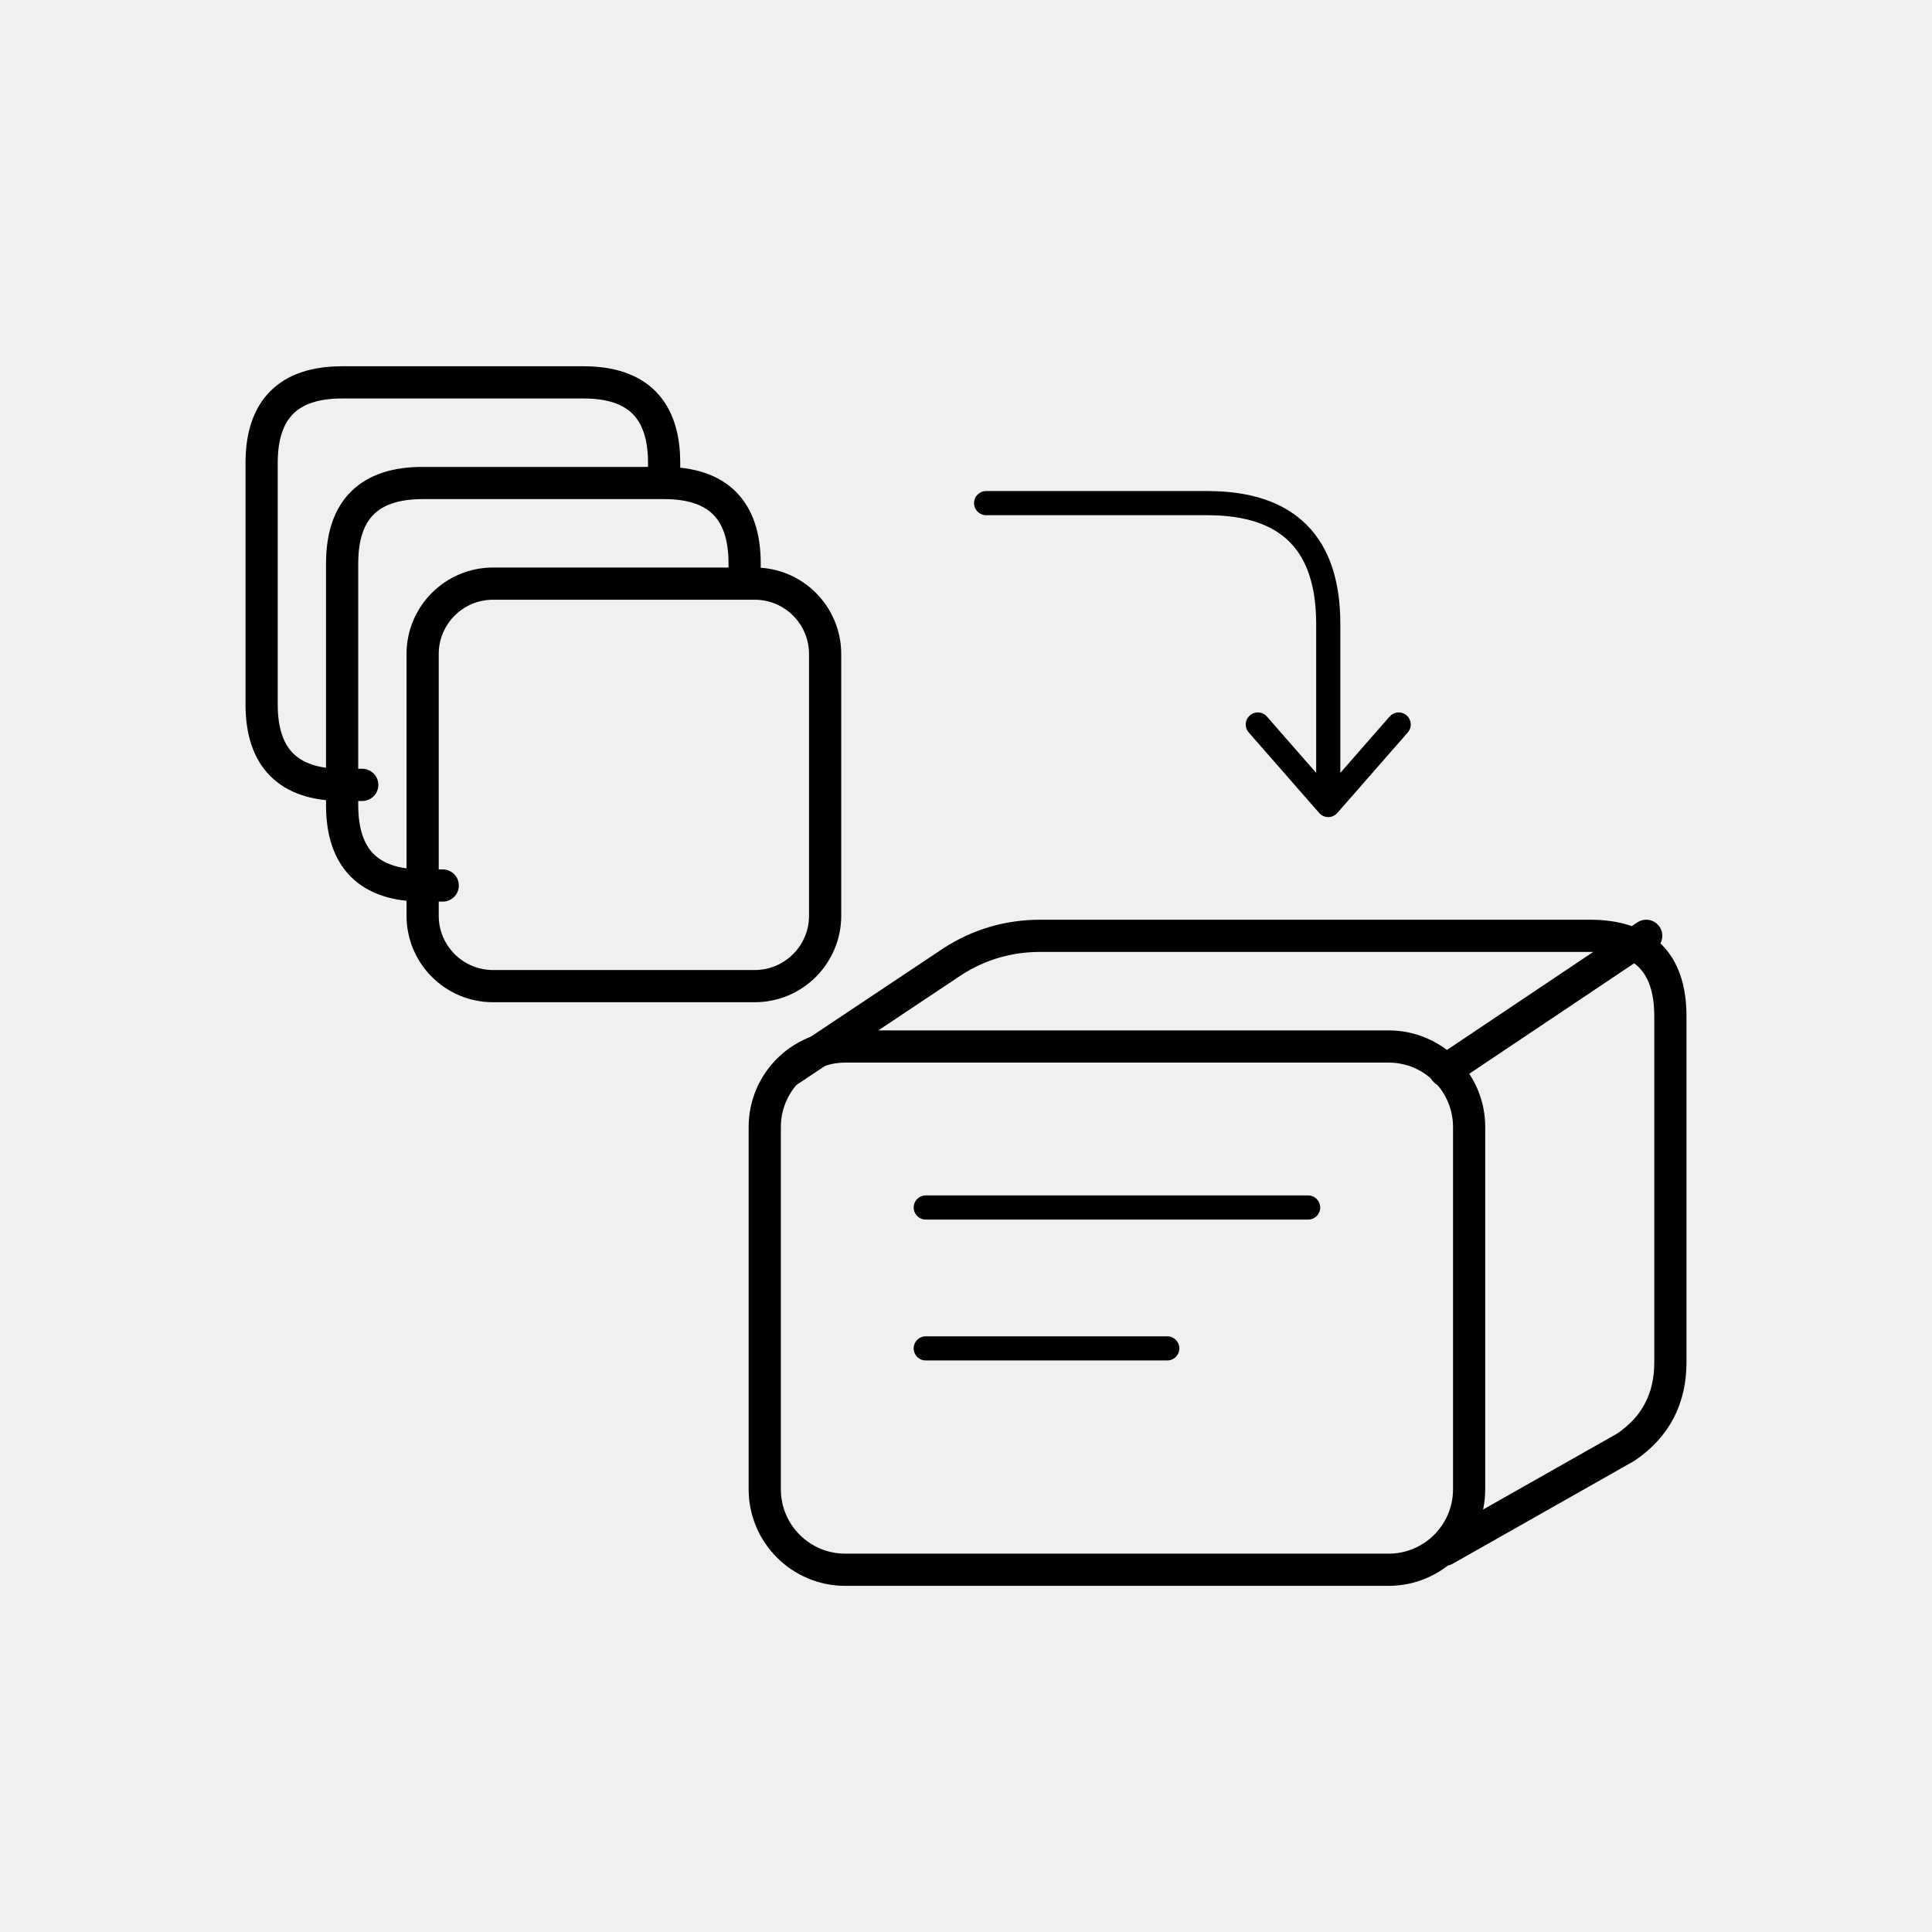
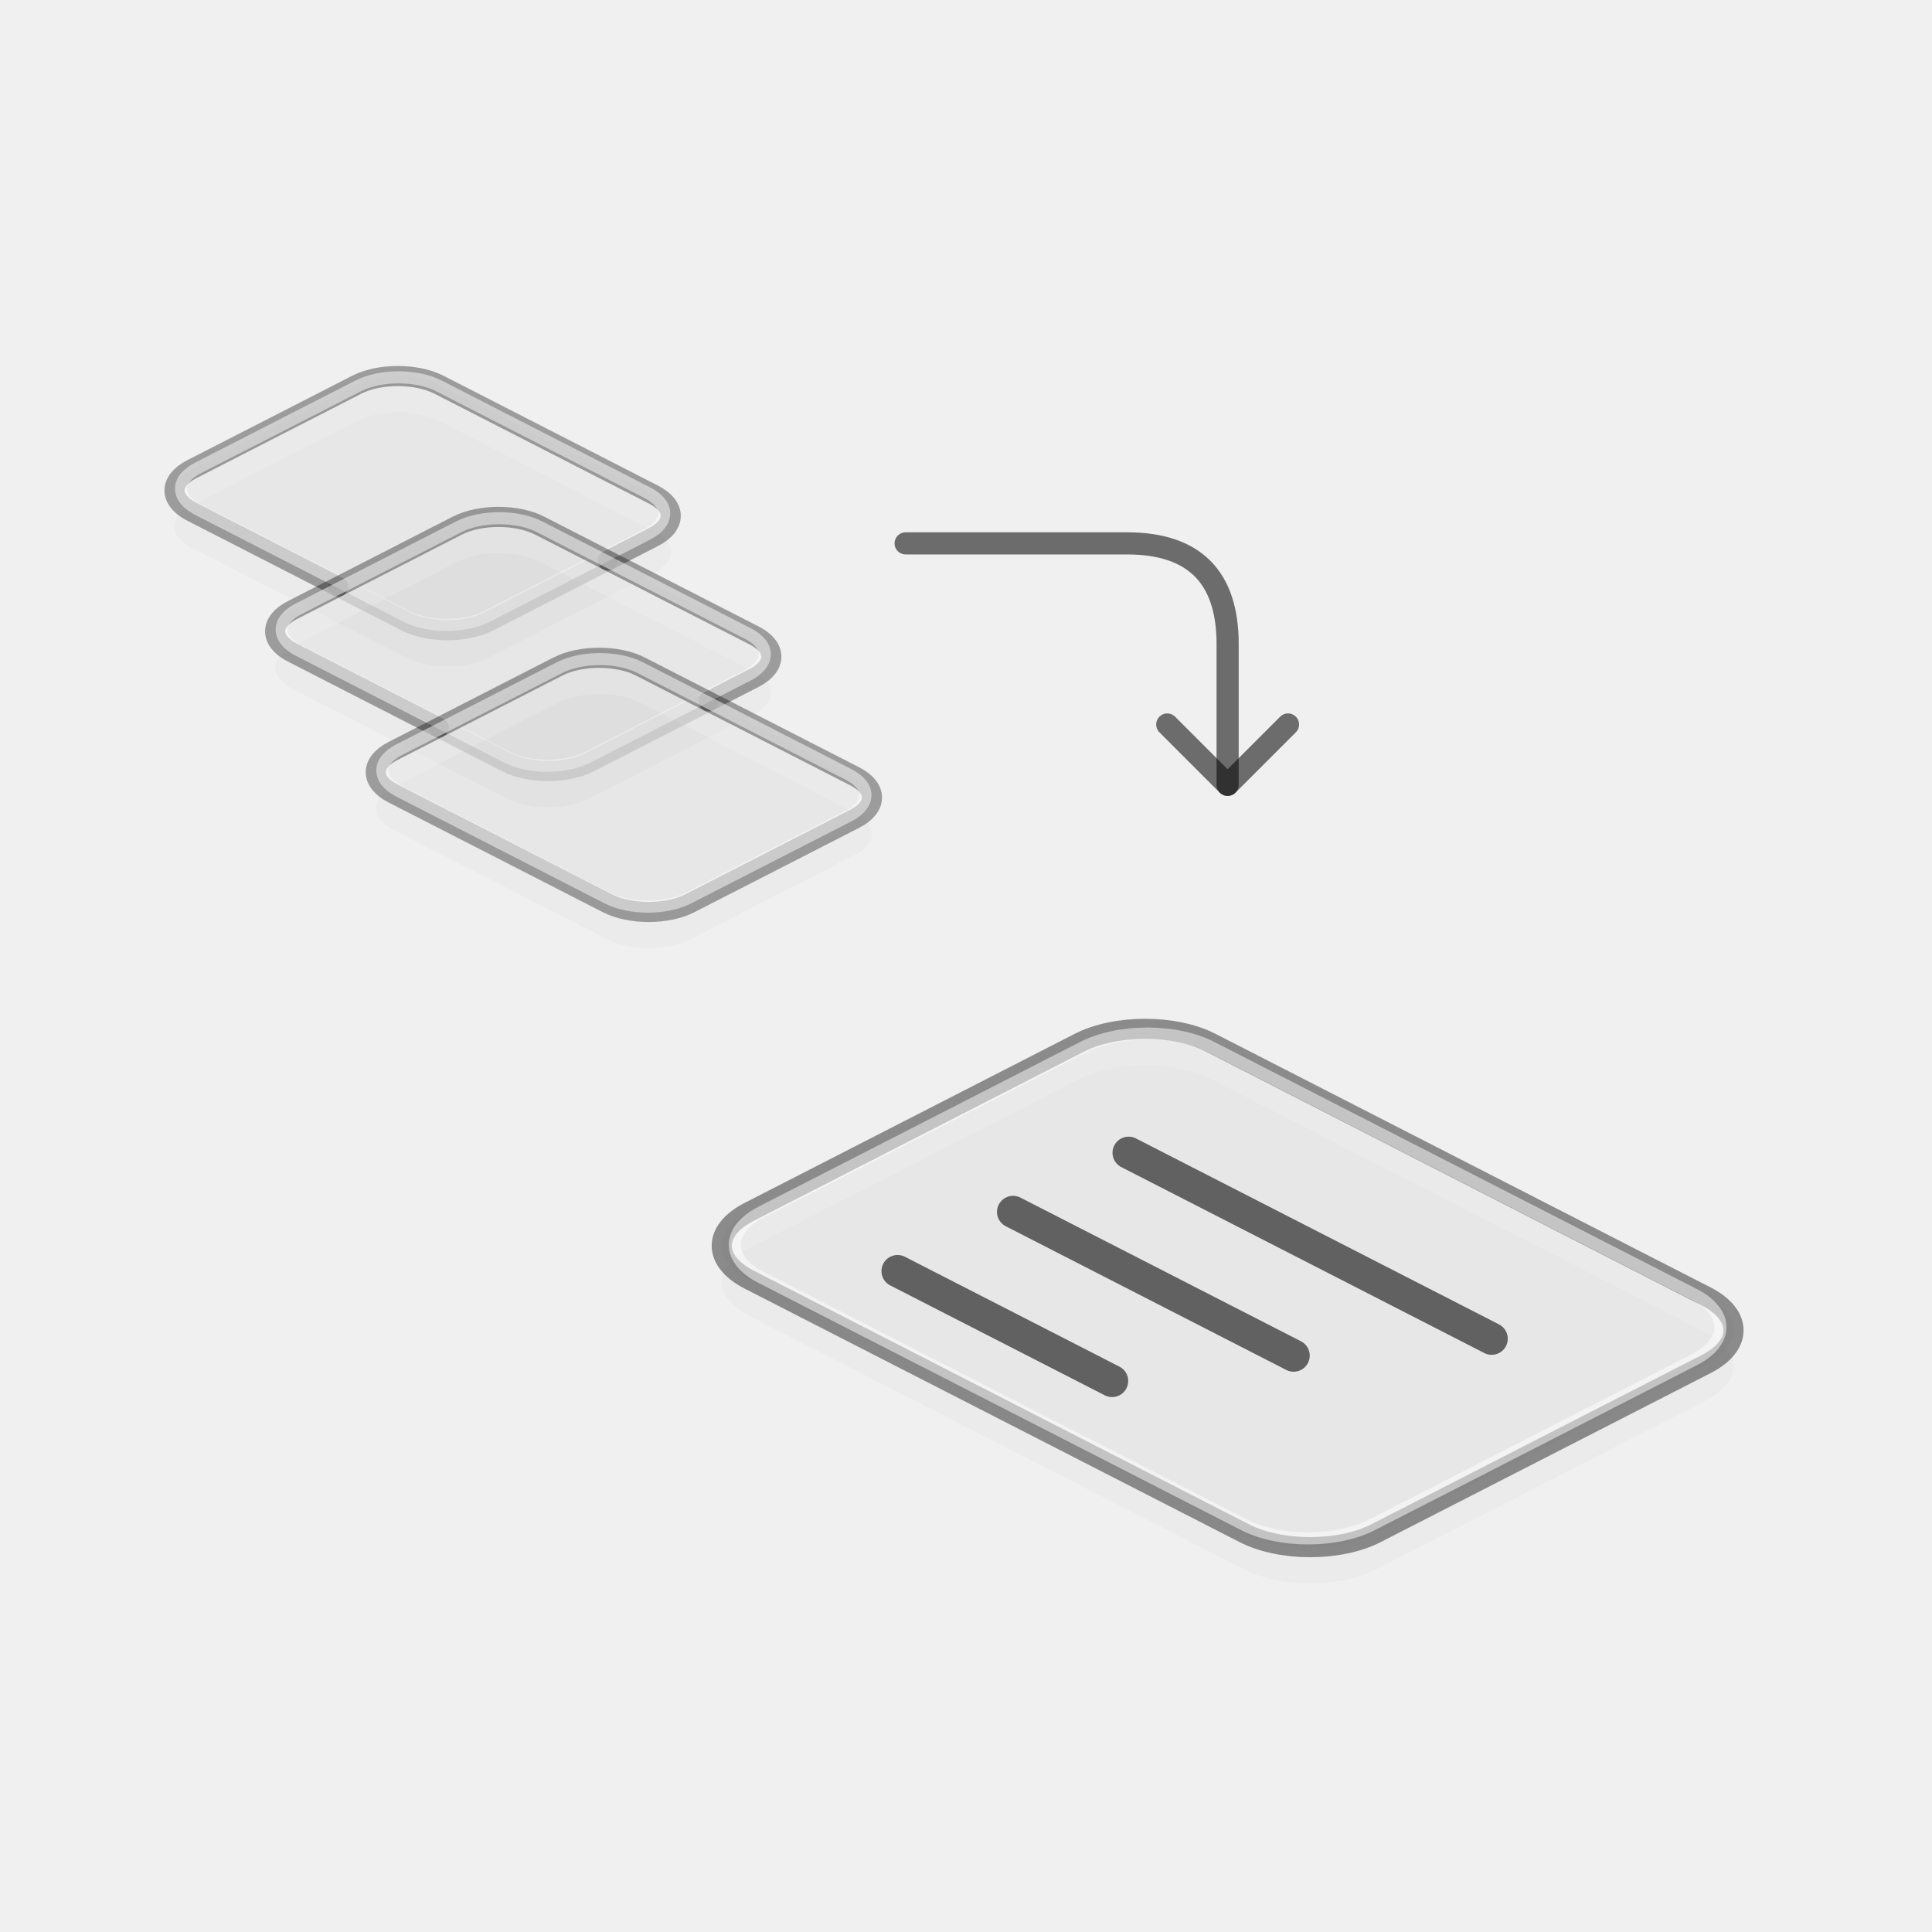
- <svg xmlns="http://www.w3.org/2000/svg" width="96" height="96" viewBox="0 0 96 96" fill="none" stroke="currentColor" stroke-width="1.6" stroke-linecap="round" stroke-linejoin="round">
-   <path d="M18 39h-1q-4 0-4-4V23q0-4 4-4h12q4 0 4 4v1M22 44h-1q-4 0-4-4V28q0-4 4-4h12q4 0 4 4v1" />
-   <rect x="21" y="29" width="20" height="20" rx="3.5" />
-   <path d="M49 25h11q6 0 6 6v9m-3.5-4 3.5 4 3.5-4" stroke-width="1.2" />
-   <rect x="38" y="52" width="35" height="26" rx="4" />
-   <path d="m39.2 53.2 8.1-5.4q2-1.3 4.4-1.3H79q4 0 4 4v17.2q0 2.7-2.2 4.2L71.8 77M71.8 53.2l10-6.7" />
-   <path d="M46 60h19m-19 7h12" stroke-width="1.2" />
+ <svg xmlns="http://www.w3.org/2000/svg" width="96" height="96" viewBox="0 0 96 96" fill="none" stroke="currentColor" stroke-width="1" stroke-linecap="round" stroke-linejoin="round">
+   <path d="M21.82 20.92 L32.48 26.38 C33.61 26.96 33.61 27.9 32.48 28.48 L24.28 32.68 C23.15 33.26 21.31 33.26 20.18 32.68 L9.52 27.22 C8.39 26.64 8.39 25.7 9.52 25.12 L17.72 20.92 C18.85 20.34 20.69 20.34 21.82 20.92 Z" fill="currentColor" fill-opacity="0.02" stroke="none" />
+   <path d="M21.82 19.12 L32.48 24.58 C33.61 25.16 33.61 26.1 32.48 26.68 L24.28 30.88 C23.15 31.46 21.31 31.46 20.18 30.88 L9.52 25.42 C8.39 24.84 8.39 23.9 9.52 23.32 L17.72 19.12 C18.85 18.54 20.69 18.54 21.82 19.12 Z" fill="currentColor" fill-opacity="0.03" stroke="none" />
+   <path d="M21.82 19.12 L32.48 24.58 C33.61 25.16 33.61 26.1 32.48 26.68 L24.28 30.88 C23.15 31.46 21.31 31.46 20.18 30.88 L9.52 25.42 C8.39 24.84 8.39 23.9 9.52 23.32 L17.72 19.12 C18.85 18.54 20.69 18.54 21.82 19.12 Z" fill="white" fill-opacity="0.07" stroke="none" />
+   <path d="M21.82 19.12 L32.48 24.58 C33.61 25.16 33.61 26.1 32.48 26.68 L30.2 27.85 M16.8 29.15 L9.52 25.42 C8.39 24.84 8.39 23.9 9.52 23.32 L17.72 19.12 C18.85 18.54 20.69 18.54 21.82 19.12" stroke-opacity="0.35" />
+   <path d="M30.2 27.85 L24.28 30.88 C23.15 31.46 21.31 31.46 20.18 30.88 L16.8 29.15" stroke-opacity="0.11" />
+   <path d="M21.8 19.17 L32.18 24.49 C33.28 25.06 33.28 25.97 32.18 26.54 L24.19 30.63 C23.09 31.19 21.3 31.19 20.2 30.63 L9.82 25.31 C8.72 24.74 8.72 23.83 9.82 23.26 L17.81 19.17 C18.91 18.61 20.7 18.61 21.8 19.17 Z" stroke="white" stroke-width="0.6" stroke-opacity="0.5" />
+   <path d="M26.82 27.92 L37.48 33.38 C38.61 33.96 38.61 34.9 37.48 35.48 L29.28 39.68 C28.15 40.26 26.31 40.26 25.18 39.68 L14.52 34.22 C13.39 33.64 13.39 32.7 14.52 32.12 L22.72 27.92 C23.85 27.34 25.69 27.34 26.82 27.92 Z" fill="currentColor" fill-opacity="0.02" stroke="none" />
+   <path d="M26.82 26.12 L37.48 31.58 C38.61 32.16 38.61 33.1 37.48 33.68 L29.28 37.88 C28.15 38.46 26.31 38.46 25.18 37.88 L14.52 32.42 C13.39 31.84 13.39 30.9 14.52 30.32 L22.72 26.12 C23.85 25.54 25.69 25.54 26.82 26.12 Z" fill="currentColor" fill-opacity="0.03" stroke="none" />
+   <path d="M26.82 26.12 L37.48 31.58 C38.61 32.16 38.61 33.1 37.48 33.68 L29.28 37.88 C28.15 38.46 26.31 38.46 25.18 37.88 L14.52 32.42 C13.39 31.84 13.39 30.9 14.52 30.32 L22.72 26.12 C23.85 25.54 25.69 25.54 26.82 26.12 Z" fill="white" fill-opacity="0.07" stroke="none" />
+   <path d="M26.82 26.12 L37.48 31.58 C38.61 32.16 38.61 33.1 37.48 33.68 L35.2 34.85 M21.8 36.15 L14.52 32.42 C13.39 31.84 13.39 30.9 14.52 30.32 L22.72 26.12 C23.85 25.54 25.69 25.54 26.82 26.12" stroke-opacity="0.35" />
+   <path d="M35.2 34.85 L29.28 37.88 C28.15 38.46 26.31 38.46 25.18 37.88 L21.8 36.15" stroke-opacity="0.11" />
+   <path d="M26.8 26.17 L37.18 31.49 C38.28 32.06 38.28 32.97 37.18 33.54 L29.19 37.63 C28.09 38.19 26.3 38.19 25.2 37.63 L14.82 32.31 C13.72 31.74 13.72 30.83 14.82 30.26 L22.81 26.17 C23.91 25.61 25.7 25.61 26.8 26.17 Z" stroke="white" stroke-width="0.6" stroke-opacity="0.5" />
+   <path d="M31.82 34.92 L42.48 40.38 C43.61 40.96 43.61 41.9 42.48 42.48 L34.28 46.68 C33.15 47.26 31.31 47.26 30.18 46.68 L19.52 41.22 C18.39 40.64 18.39 39.7 19.52 39.12 L27.72 34.92 C28.85 34.34 30.69 34.34 31.82 34.92 Z" fill="currentColor" fill-opacity="0.02" stroke="none" />
+   <path d="M31.82 33.12 L42.48 38.58 C43.61 39.16 43.61 40.1 42.48 40.68 L34.28 44.88 C33.15 45.46 31.31 45.46 30.18 44.88 L19.52 39.42 C18.39 38.84 18.39 37.9 19.52 37.32 L27.72 33.12 C28.85 32.54 30.69 32.54 31.82 33.12 Z" fill="currentColor" fill-opacity="0.03" stroke="none" />
+   <path d="M31.82 33.12 L42.48 38.58 C43.61 39.16 43.61 40.1 42.48 40.68 L34.28 44.88 C33.15 45.46 31.31 45.46 30.18 44.88 L19.52 39.42 C18.39 38.84 18.39 37.9 19.52 37.32 L27.72 33.12 C28.85 32.54 30.69 32.54 31.82 33.12 Z" fill="white" fill-opacity="0.07" stroke="none" />
+   <path d="M31.82 33.12 L42.48 38.58 C43.61 39.16 43.61 40.1 42.48 40.68 L34.28 44.88 C33.15 45.46 31.31 45.46 30.18 44.88 L19.52 39.42 C18.39 38.84 18.39 37.9 19.52 37.32 L27.72 33.12 C28.85 32.54 30.69 32.54 31.82 33.12 Z" stroke-opacity="0.35" />
+   <path d="M31.8 33.17 L42.18 38.49 C43.28 39.06 43.28 39.97 42.18 40.54 L34.19 44.63 C33.09 45.19 31.3 45.19 30.2 44.63 L19.82 39.31 C18.72 38.74 18.72 37.83 19.82 37.26 L27.81 33.17 C28.91 32.61 30.7 32.61 31.8 33.17 Z" stroke="white" stroke-width="0.6" stroke-opacity="0.5" />
+   <path d="M45 27 L56 27 Q61 27 61 32 L61 39" stroke-width="1.1" stroke-opacity="0.55" />
+   <path d="M58 36 L61 39 L64 36" stroke-width="1.1" stroke-opacity="0.55" />
+   <path d="M60.18 53.62 L84.78 66.22 C86.59 67.15 86.59 68.65 84.78 69.58 L68.38 77.98 C66.57 78.91 63.63 78.91 61.82 77.98 L37.22 65.38 C35.41 64.45 35.41 62.95 37.22 62.02 L53.62 53.62 C55.43 52.69 58.37 52.69 60.18 53.62 Z" fill="currentColor" fill-opacity="0.02" stroke="none" />
+   <path d="M60.18 51.82 L84.78 64.42 C86.59 65.35 86.59 66.85 84.78 67.78 L68.38 76.18 C66.57 77.11 63.63 77.11 61.82 76.18 L37.22 63.58 C35.41 62.65 35.41 61.15 37.22 60.22 L53.62 51.82 C55.43 50.89 58.37 50.89 60.18 51.82 Z" fill="currentColor" fill-opacity="0.03" stroke="none" />
+   <path d="M60.18 51.82 L84.78 64.42 C86.59 65.35 86.59 66.85 84.78 67.78 L68.38 76.18 C66.57 77.11 63.63 77.11 61.82 76.18 L37.22 63.58 C35.41 62.65 35.41 61.15 37.22 60.22 L53.62 51.82 C55.43 50.89 58.37 50.89 60.18 51.82 Z" fill="white" fill-opacity="0.07" stroke="none" />
+   <path d="M60.18 51.82 L84.78 64.42 C86.59 65.35 86.59 66.85 84.78 67.78 L68.38 76.18 C66.57 77.11 63.63 77.11 61.82 76.18 L37.22 63.58 C35.41 62.65 35.41 61.15 37.22 60.22 L53.62 51.82 C55.43 50.89 58.37 50.89 60.18 51.82 Z" stroke-opacity="0.42" />
+   <path d="M60.2 52.04 L84.16 64.31 C85.93 65.21 85.93 66.68 84.16 67.58 L68.19 75.76 C66.42 76.67 63.56 76.67 61.8 75.76 L37.84 63.49 C36.07 62.59 36.07 61.12 37.84 60.22 L53.81 52.04 C55.58 51.13 58.44 51.13 60.2 52.04 Z" stroke="white" stroke-width="0.6" stroke-opacity="0.5" />
+   <path d="M56.08 57.28 L74.12 66.52" stroke-width="1.6" stroke-opacity="0.58" />
+   <path d="M50.34 60.22 L64.28 67.36" stroke-width="1.6" stroke-opacity="0.58" />
+   <path d="M44.6 63.16 L55.26 68.62" stroke-width="1.6" stroke-opacity="0.58" />
</svg>
